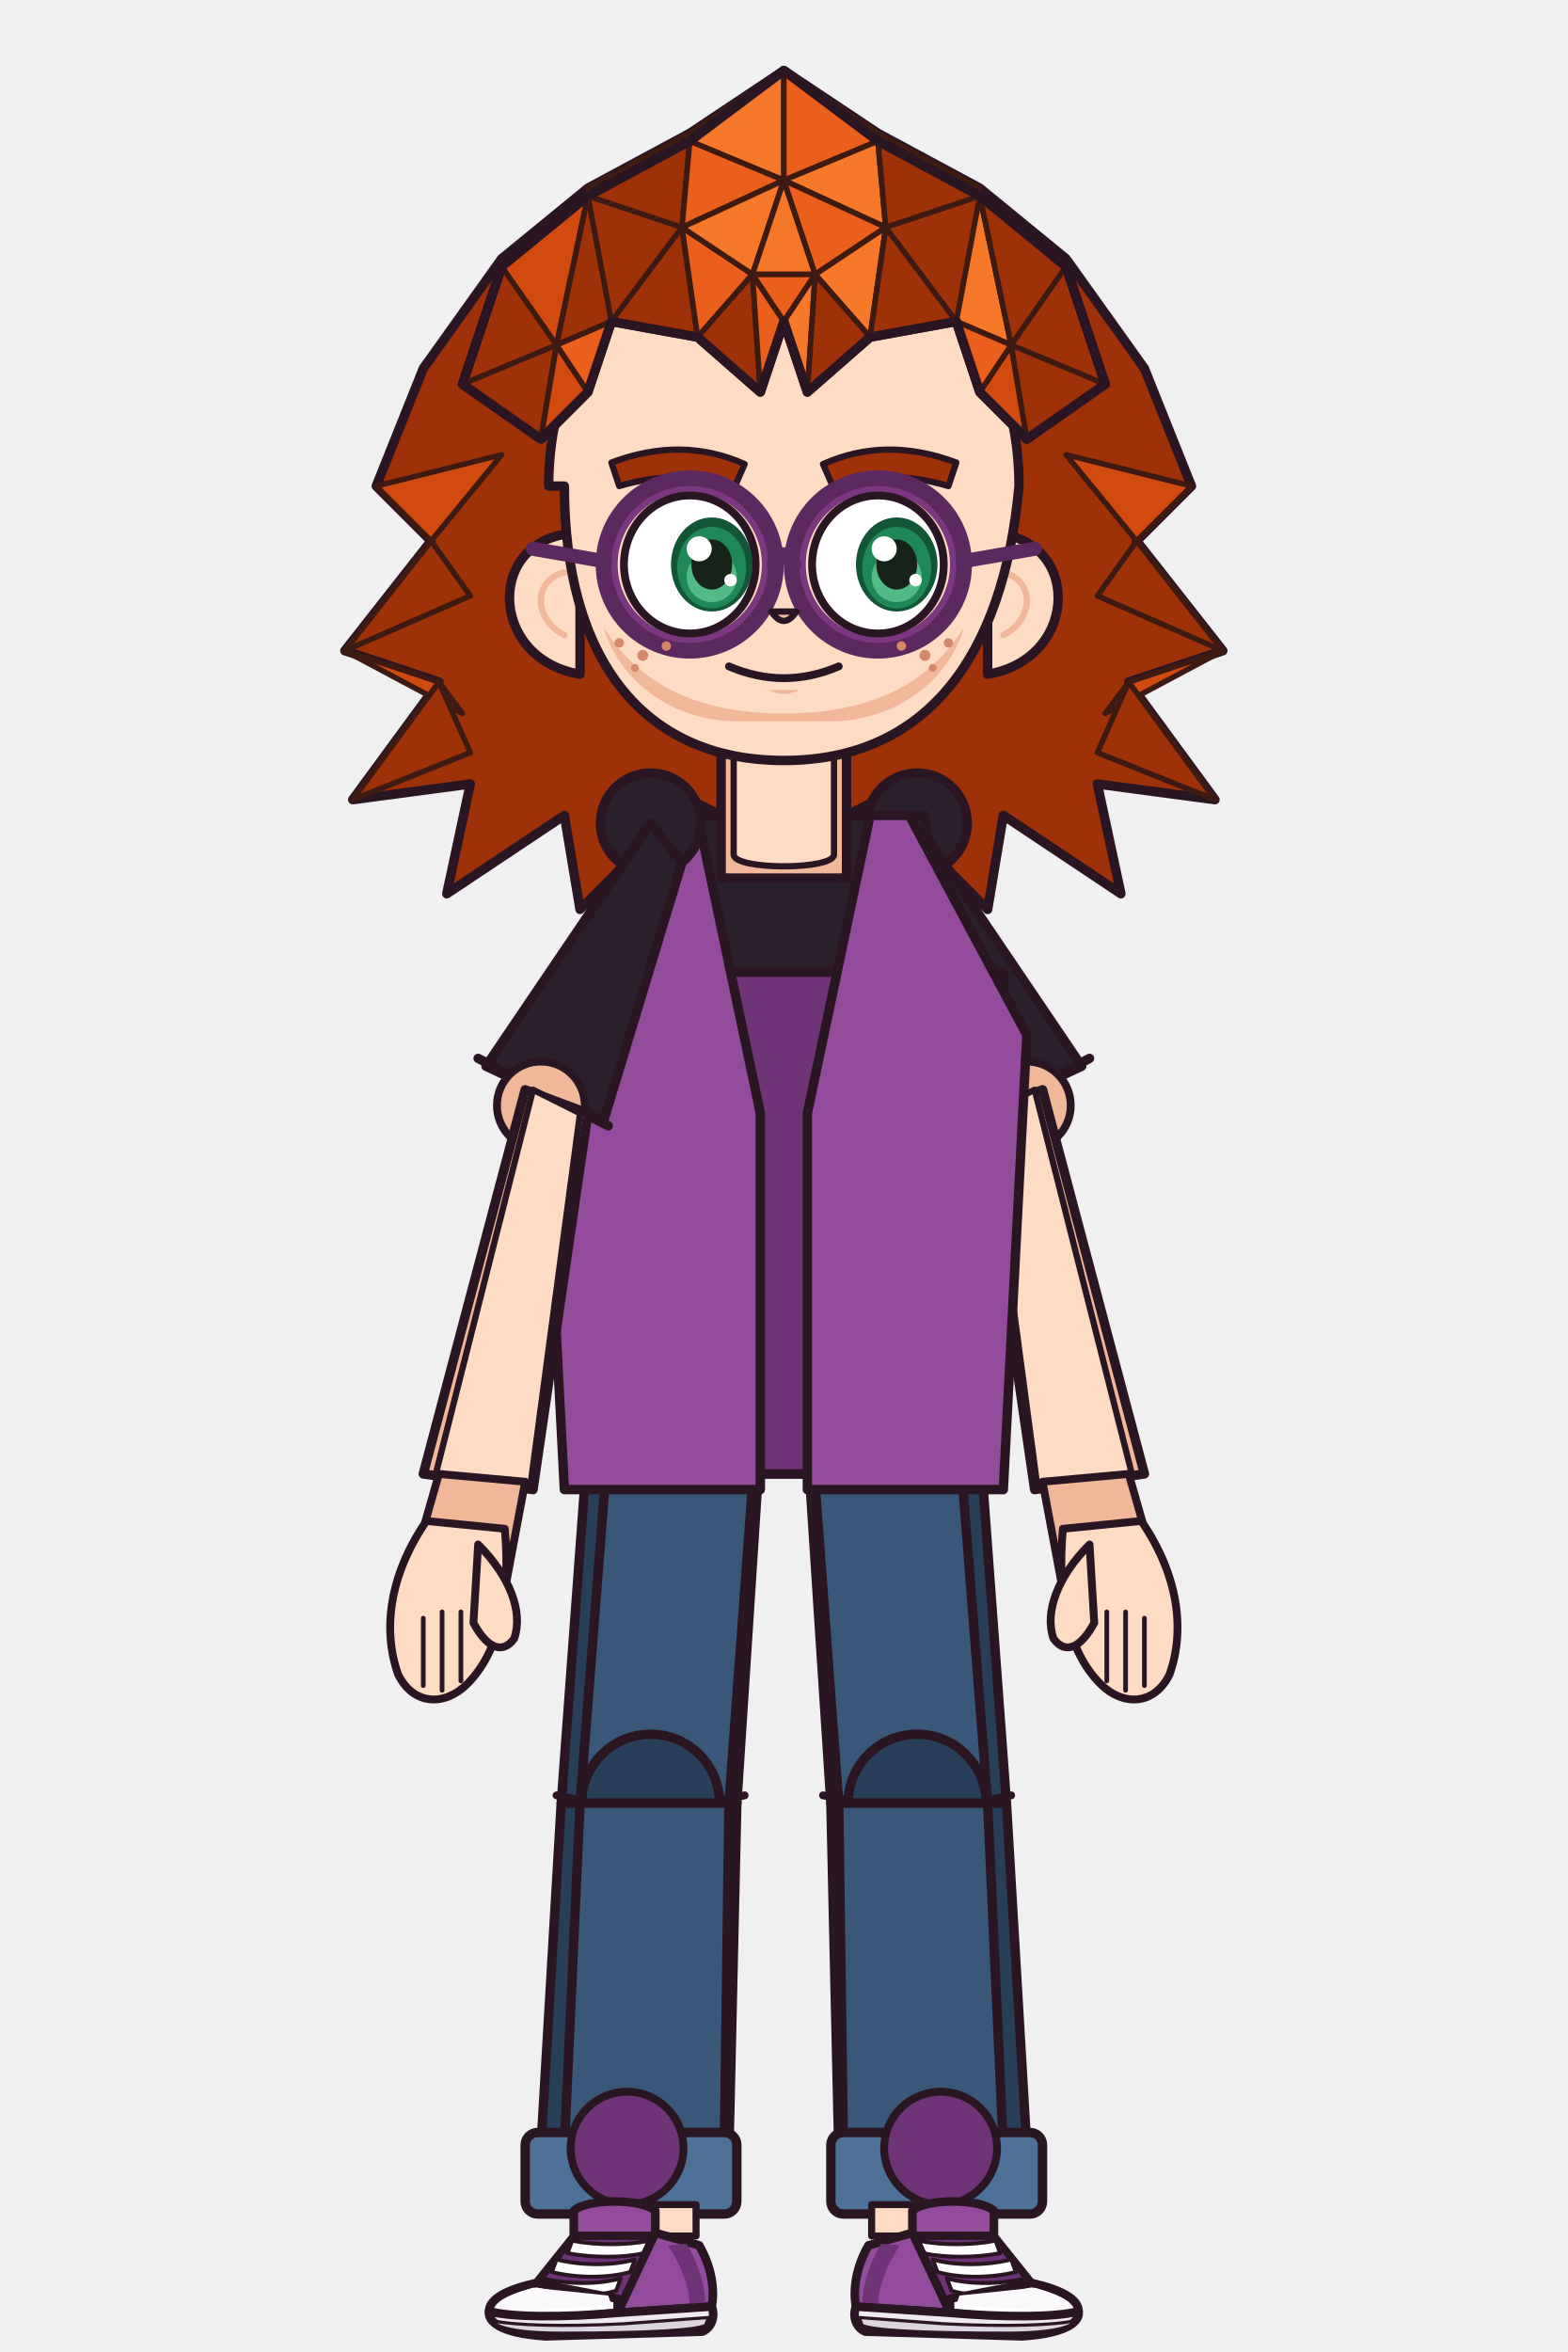
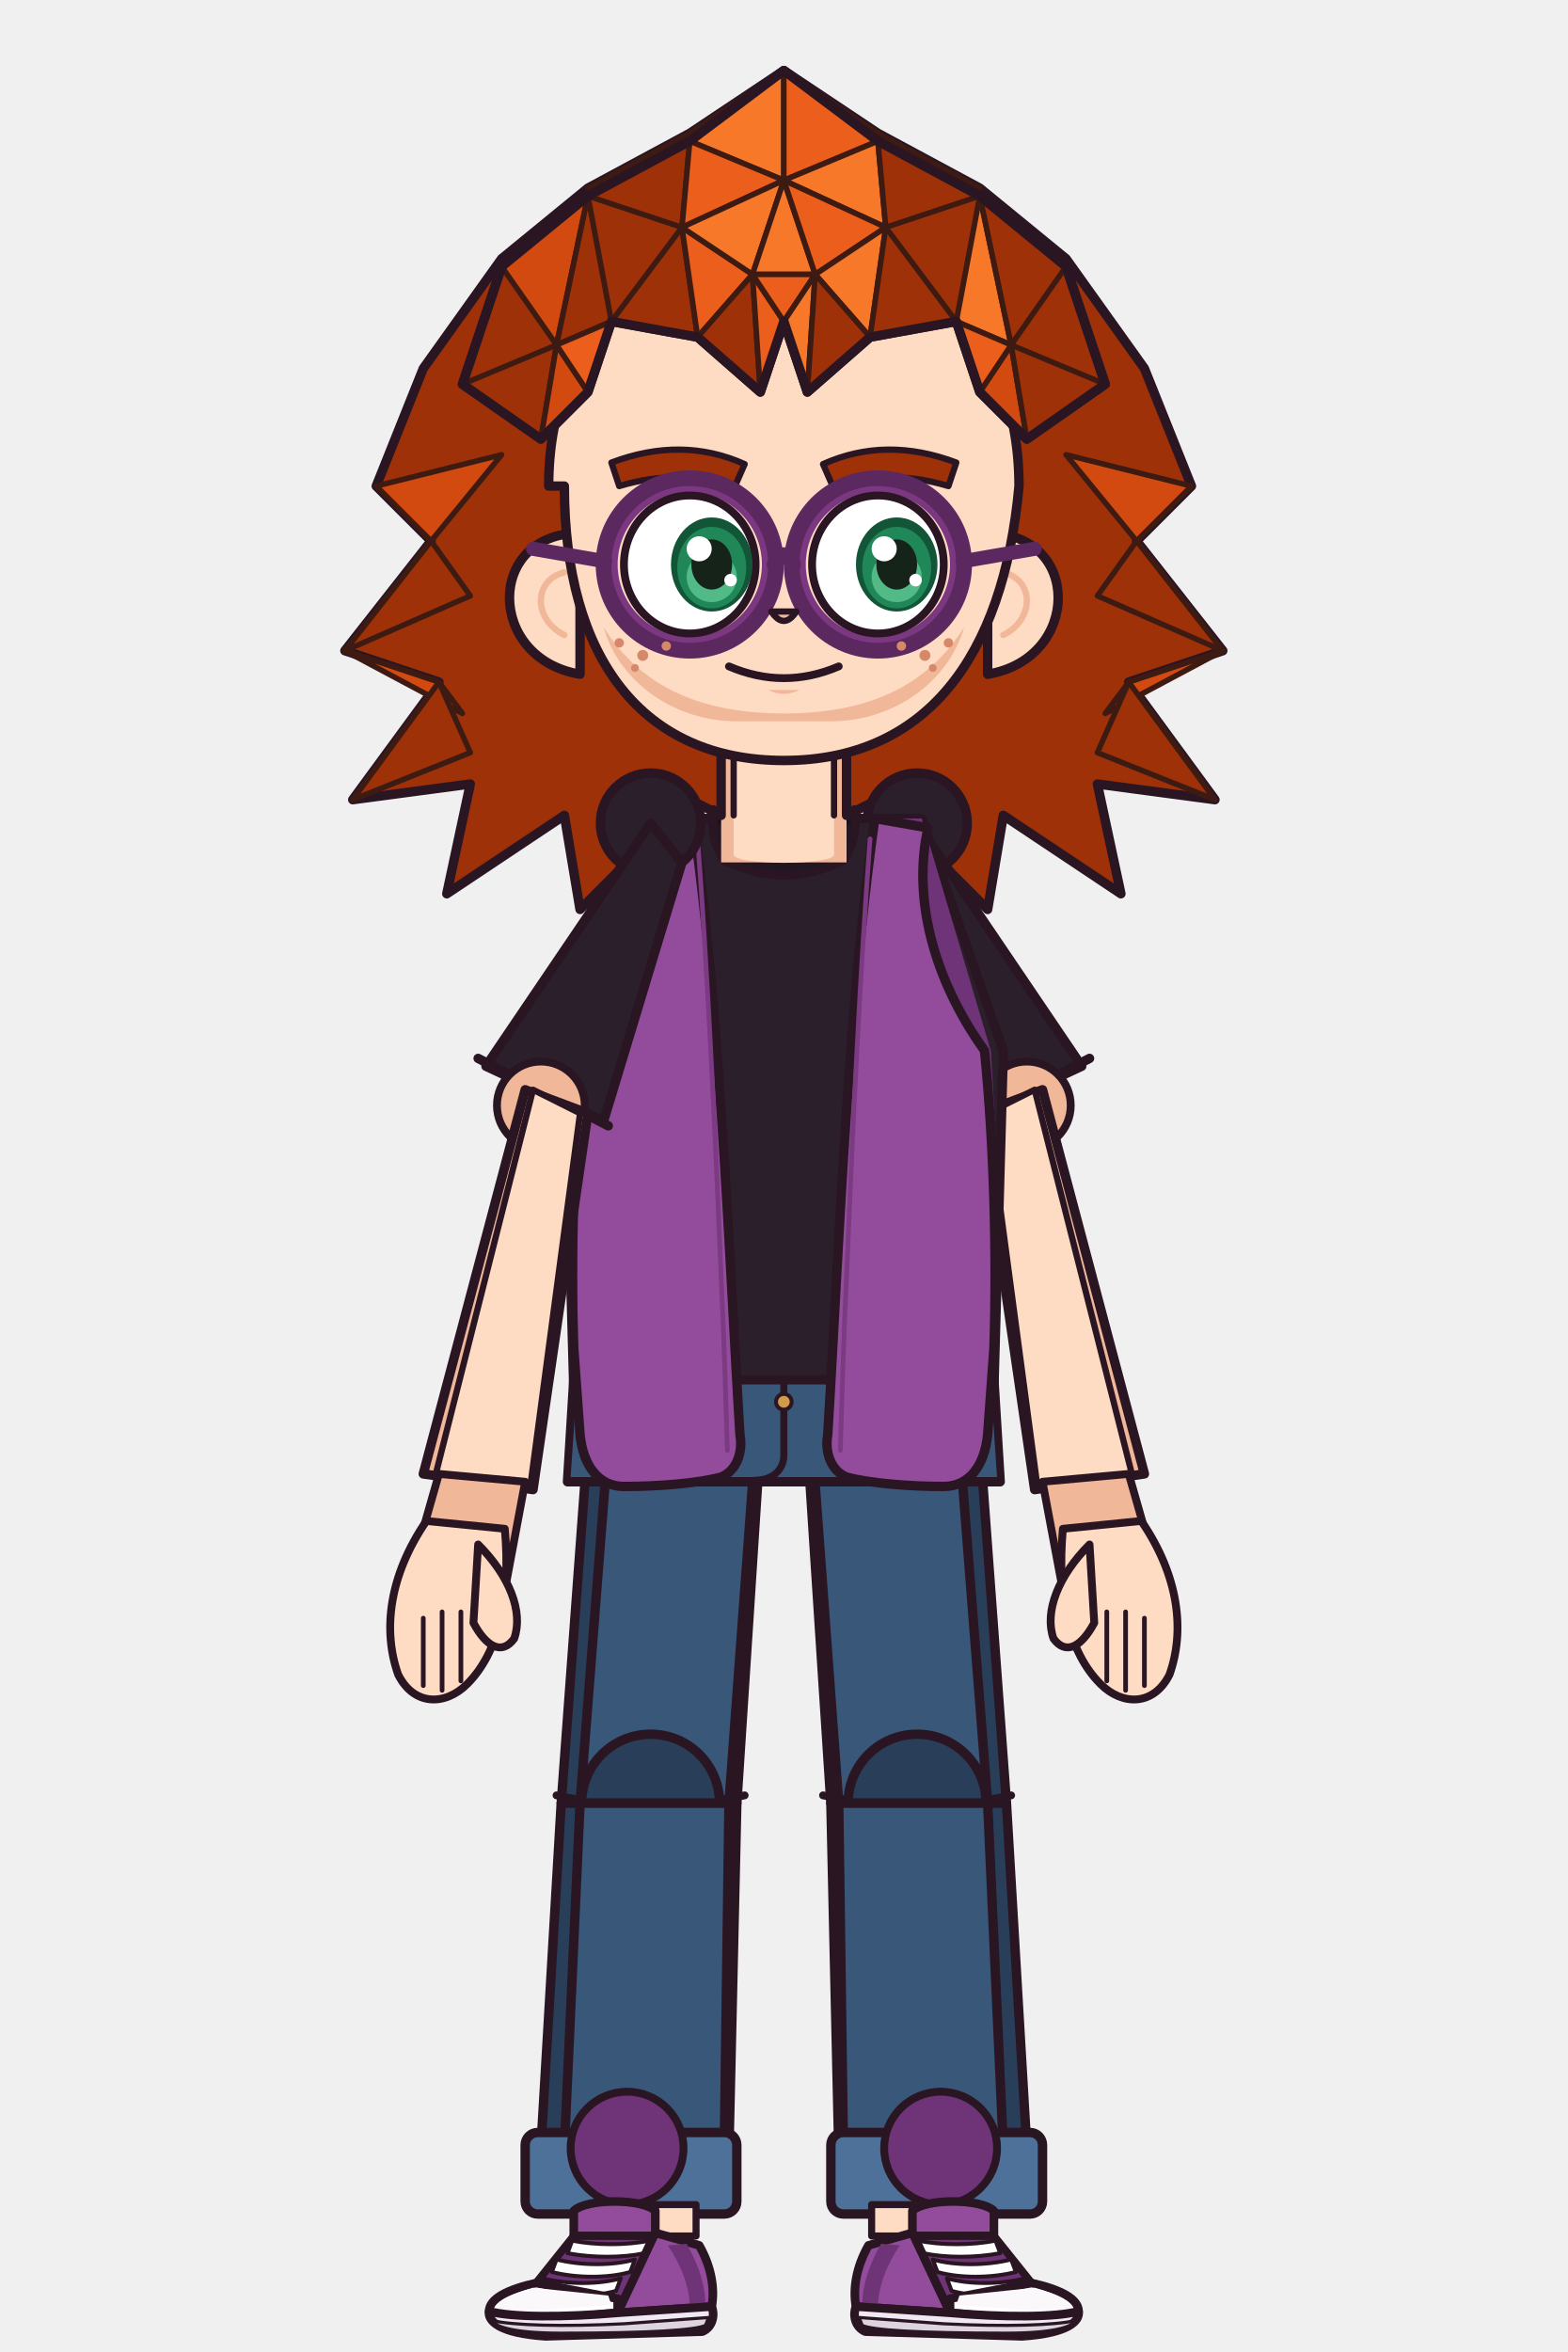
<svg xmlns="http://www.w3.org/2000/svg" viewBox="0 0 1000 1500" width="1000" height="1500">
  <rect width="1000" height="1500" fill="none" />
  <g id="character_root">
    <g id="fk_head_back" transform="rotate(0.0, 500, 520)">
      <g id="layer_head_back">
        <path fill="#9e3108" stroke="#2a1523" stroke-width="6" stroke-linecap="round" stroke-linejoin="round" d="M500 45 L440 85 L375 120 L320 165 L270 235 L240 310 L275 345 L220 415 L280 435 L225 510 L300 500 L285 570 L360 520 L370 580 L440 510 L500 540 L560 510 L630 580 L640 520 L715 570 L700 500 L775 510 L720 435 L780 415 L725 345 L760 310 L730 235 L680 165 L625 120 L560 85 Z" />
        <polygon points="240,310 275,345 320,290" fill="#d34a10" stroke="#3e1b12" stroke-width="3.5" stroke-linejoin="round" />
        <polygon points="275,345 220,415 300,380" fill="#9e3108" stroke="#3e1b12" stroke-width="3.5" stroke-linejoin="round" />
        <polygon points="220,415 280,435 295,455" fill="#d34a10" stroke="#3e1b12" stroke-width="3.5" stroke-linejoin="round" />
        <polygon points="280,435 225,510 300,480" fill="#9e3108" stroke="#3e1b12" stroke-width="3.5" stroke-linejoin="round" />
        <polygon points="760,310 725,345 680,290" fill="#d34a10" stroke="#3e1b12" stroke-width="3.5" stroke-linejoin="round" />
        <polygon points="725,345 780,415 700,380" fill="#9e3108" stroke="#3e1b12" stroke-width="3.5" stroke-linejoin="round" />
        <polygon points="780,415 720,435 705,455" fill="#d34a10" stroke="#3e1b12" stroke-width="3.5" stroke-linejoin="round" />
        <polygon points="720,435 775,510 700,480" fill="#9e3108" stroke="#3e1b12" stroke-width="3.5" stroke-linejoin="round" />
        <polygon points="500,45 440,85 500,140" fill="#eb5e1b" stroke="#3e1b12" stroke-width="3.5" stroke-linejoin="round" />
        <polygon points="500,45 500,140 560,85" fill="#f8782a" stroke="#3e1b12" stroke-width="3.5" stroke-linejoin="round" />
        <polygon points="440,85 375,120 440,165" fill="#9e3108" stroke="#3e1b12" stroke-width="3.5" stroke-linejoin="round" />
        <polygon points="440,85 440,165 500,140" fill="#d34a10" stroke="#3e1b12" stroke-width="3.5" stroke-linejoin="round" />
        <polygon points="560,85 500,140 560,165" fill="#d34a10" stroke="#3e1b12" stroke-width="3.5" stroke-linejoin="round" />
        <polygon points="560,85 625,120 560,165" fill="#9e3108" stroke="#3e1b12" stroke-width="3.5" stroke-linejoin="round" />
      </g>
    </g>
    <g id="fk_leg_r" transform="rotate(0.0, 565, 930)">
      <g id="layer_leg_upper_right">
        <circle cx="565" cy="930" r="48" fill="#293f59" stroke="#2a1523" stroke-width="6" />
        <path fill="#293f59" stroke="#2a1523" stroke-width="6" stroke-linecap="round" stroke-linejoin="round" d="M515 920 L530 1150 L642 1150 L625 920 Z" />
        <path fill="#395779" stroke="#2a1523" stroke-width="6" stroke-linecap="round" stroke-linejoin="round" d="M518 920 L535 1150 L630 1150 L612 920 Z" />
        <path fill="#293f59" stroke="#2a1523" stroke-width="5" stroke-linecap="round" d="M525 1145 Q585 1158 645 1145" />
      </g>
      <g id="fk_leg_lower_r" transform="rotate(0.0, 585, 1150)">
        <g id="layer_leg_lower_right">
          <circle cx="585" cy="1150" r="44" fill="#293f59" stroke="#2a1523" stroke-width="6" />
          <path fill="#293f59" stroke="#2a1523" stroke-width="6" stroke-linecap="round" stroke-linejoin="round" d="M530 1150 L535 1370 L655 1370 L642 1150 Z" />
          <path fill="#395779" stroke="#2a1523" stroke-width="6" stroke-linecap="round" stroke-linejoin="round" d="M535 1150 L538 1370 L640 1370 L630 1150 Z" />
          <rect x="530" y="1360" width="135" height="52" rx="8" fill="#4d7199" stroke="#2a1523" stroke-width="6" />
        </g>
        <g id="fk_shoe_r" transform="rotate(0.0, 600, 1380)">
          <g id="layer_shoe_right">
            <circle cx="600" cy="1370" r="36" fill="#6f3477" stroke="#2a1523" stroke-width="5" />
            <path fill="#fedbc3" stroke="#2a1523" stroke-width="4.5" stroke-linecap="round" stroke-linejoin="round" d="M582 1406 L556 1406 L556 1426 L582 1426 Z" />
            <path fill="#934c9c" stroke="#2a1523" stroke-width="5.5" stroke-linecap="round" stroke-linejoin="round" d="M634 1410 C626 1402 590 1402 582 1410 L582 1426 L634 1426 Z" />
            <path fill="#6f3477" stroke="#2a1523" stroke-width="5" stroke-linecap="round" stroke-linejoin="round" d="M634 1426 L582 1426 L606 1474 L658 1456 Z" />
            <path fill="#ffffff" stroke="#2a1523" stroke-width="2.5" stroke-linejoin="round" d="M635 1429 C620 1432 600 1432 586 1429 L589 1437 C603 1440 622 1440 638 1437 Z" />
            <path fill="#ffffff" stroke="#2a1523" stroke-width="2.5" stroke-linejoin="round" d="M645 1441 C629 1445 609 1445 595 1441 L598 1449 C612 1453 632 1453 648 1449 Z" />
            <path fill="#ffffff" stroke="#2a1523" stroke-width="2.5" stroke-linejoin="round" d="M654 1453 C638 1457 618 1457 604 1453 L607 1461 C621 1465 641 1465 657 1461 Z" />
            <path fill="#934c9c" stroke="#2a1523" stroke-width="5.5" stroke-linecap="round" stroke-linejoin="round" d="M582 1424 L554 1432 C546 1446 544 1460 546 1471 L606 1475 L582 1424 Z" />
            <path fill="#6f3477" d="M562 1431 C554 1445 550 1458 550 1471 L560 1472 C560 1458 566 1444 574 1432 Z" />
            <path fill="#ffffff" stroke="#2a1523" stroke-width="5.5" stroke-linecap="round" stroke-linejoin="round" d="M658 1456 C676 1460 688 1466 688 1474 C688 1478 678 1481 650 1479 L606 1475 L606 1466 Z" />
            <path fill="#fbf8fc" d="M660 1459 C674 1463 684 1468 684 1474 L652 1473 L610 1470 L612 1464 Z" />
            <path fill="#f0e8f2" stroke="#2a1523" stroke-width="5.5" stroke-linecap="round" stroke-linejoin="round" d="M688 1474 C689 1480 682 1488 652 1490 L552 1487 C545 1484 544 1476 546 1471 L606 1475 C640 1478 674 1478 688 1474 Z" />
            <path fill="#ded4e0" stroke="#2a1523" stroke-width="2" stroke-linejoin="round" d="M686 1480 C672 1483 642 1484 602 1482 L548 1478 L550 1483 C556 1486 585 1488 642 1488 C672 1488 684 1484 686 1480 Z" />
          </g>
        </g>
      </g>
    </g>
    <g id="fk_leg_l" transform="rotate(0.0, 435, 930)">
      <g id="layer_leg_upper_left">
        <circle cx="435" cy="930" r="48" fill="#293f59" stroke="#2a1523" stroke-width="6" />
        <path fill="#293f59" stroke="#2a1523" stroke-width="6" stroke-linecap="round" stroke-linejoin="round" d="M375 920 L358 1150 L470 1150 L485 920 Z" />
        <path fill="#395779" stroke="#2a1523" stroke-width="6" stroke-linecap="round" stroke-linejoin="round" d="M388 920 L370 1150 L465 1150 L482 920 Z" />
        <path fill="#293f59" stroke="#2a1523" stroke-width="5" stroke-linecap="round" d="M355 1145 Q415 1158 475 1145" />
      </g>
      <g id="fk_leg_lower_l" transform="rotate(0.0, 415, 1150)">
        <g id="layer_leg_lower_left">
          <circle cx="415" cy="1150" r="44" fill="#293f59" stroke="#2a1523" stroke-width="6" />
          <path fill="#293f59" stroke="#2a1523" stroke-width="6" stroke-linecap="round" stroke-linejoin="round" d="M358 1150 L345 1370 L465 1370 L470 1150 Z" />
          <path fill="#395779" stroke="#2a1523" stroke-width="6" stroke-linecap="round" stroke-linejoin="round" d="M370 1150 L360 1370 L462 1370 L465 1150 Z" />
          <rect x="335" y="1360" width="135" height="52" rx="8" fill="#4d7199" stroke="#2a1523" stroke-width="6" />
        </g>
        <g id="fk_shoe_l" transform="rotate(0.0, 400, 1380)">
          <g id="layer_shoe_left">
            <circle cx="400" cy="1370" r="36" fill="#6f3477" stroke="#2a1523" stroke-width="5" />
            <path fill="#fedbc3" stroke="#2a1523" stroke-width="4.5" stroke-linecap="round" stroke-linejoin="round" d="M418 1406 L444 1406 L444 1426 L418 1426 Z" />
            <path fill="#934c9c" stroke="#2a1523" stroke-width="5.5" stroke-linecap="round" stroke-linejoin="round" d="M366 1410 C374 1402 410 1402 418 1410 L418 1426 L366 1426 Z" />
            <path fill="#6f3477" stroke="#2a1523" stroke-width="5" stroke-linecap="round" stroke-linejoin="round" d="M366 1426 L418 1426 L394 1474 L342 1456 Z" />
            <path fill="#ffffff" stroke="#2a1523" stroke-width="2.5" stroke-linejoin="round" d="M365 1429 C380 1432 400 1432 414 1429 L411 1437 C397 1440 378 1440 362 1437 Z" />
            <path fill="#ffffff" stroke="#2a1523" stroke-width="2.5" stroke-linejoin="round" d="M355 1441 C371 1445 391 1445 405 1441 L402 1449 C388 1453 368 1453 352 1449 Z" />
            <path fill="#ffffff" stroke="#2a1523" stroke-width="2.5" stroke-linejoin="round" d="M346 1453 C362 1457 382 1457 396 1453 L393 1461 C379 1465 359 1465 343 1461 Z" />
            <path fill="#934c9c" stroke="#2a1523" stroke-width="5.5" stroke-linecap="round" stroke-linejoin="round" d="M418 1424 L446 1432 C454 1446 456 1460 454 1471 L394 1475 L418 1424 Z" />
            <path fill="#6f3477" d="M438 1431 C446 1445 450 1458 450 1471 L440 1472 C440 1458 434 1444 426 1432 Z" />
            <path fill="#ffffff" stroke="#2a1523" stroke-width="5.5" stroke-linecap="round" stroke-linejoin="round" d="M342 1456 C324 1460 312 1466 312 1474 C312 1478 322 1481 350 1479 L394 1475 L394 1466 Z" />
            <path fill="#fbf8fc" d="M340 1459 C326 1463 316 1468 316 1474 L348 1473 L390 1470 L388 1464 Z" />
            <path fill="#f0e8f2" stroke="#2a1523" stroke-width="5.5" stroke-linecap="round" stroke-linejoin="round" d="M312 1474 C311 1480 318 1488 348 1490 L448 1487 C455 1484 456 1476 454 1471 L394 1475 C360 1478 326 1478 312 1474 Z" />
            <path fill="#ded4e0" stroke="#2a1523" stroke-width="2" stroke-linejoin="round" d="M314 1480 C328 1483 358 1484 398 1482 L452 1478 L450 1483 C444 1486 415 1488 358 1488 C328 1488 316 1484 314 1480 Z" />
          </g>
        </g>
      </g>
    </g>
    <g id="fk_arm_r" transform="rotate(0.0, 585, 525)">
      <g id="layer_arm_upper_right">
        <circle cx="585" cy="525" r="32" fill="#2b1f2b" stroke="#2a1523" stroke-width="6" />
        <path fill="#2b1f2b" stroke="#2a1523" stroke-width="6" stroke-linecap="round" stroke-linejoin="round" d="M585 525 L690 680 L615 715 L565 550 Z" />
        <path fill="#2b1f2b" stroke="#2a1523" stroke-width="6" stroke-linecap="round" stroke-linejoin="round" d="M695 675 L612 718" />
      </g>
      <g id="fk_arm_lower_r" transform="rotate(0.0, 655, 705)">
        <g id="layer_arm_lower_right">
          <circle cx="655" cy="705" r="28" fill="#f1b799" stroke="#2a1523" stroke-width="5" />
          <path fill="#f1b799" stroke="#2a1523" stroke-width="6" stroke-linecap="round" stroke-linejoin="round" d="M665 695 L730 940 L660 950 L625 710 Z" />
          <path fill="#fedbc3" stroke="#2a1523" stroke-width="4" stroke-linecap="round" stroke-linejoin="round" d="M660 695 L722 940 L662 950 L630 710 Z" />
          <g id="girl_hand_r">
            <path fill="#f1b799" stroke="#2a1523" stroke-width="5" stroke-linecap="round" stroke-linejoin="round" d="M720 940 L740 1010 L680 1025 L665 945 Z" />
            <path fill="#fedbc3" stroke="#2a1523" stroke-width="5" stroke-linecap="round" stroke-linejoin="round" d="M728 970 C752 1005 756 1040 746 1068 C736 1088 716 1088 702 1074 C682 1054 674 1020 678 975 Z" />
            <path fill="#fedbc3" stroke="#2a1523" stroke-width="5" stroke-linecap="round" stroke-linejoin="round" d="M695 985 C675 1005 666 1028 672 1045 C680 1056 690 1050 698 1035 Z" />
            <line x1="730" y1="1075" x2="730" y2="1032" stroke="#2a1523" stroke-width="3" stroke-linecap="round" />
            <line x1="718" y1="1078" x2="718" y2="1028" stroke="#2a1523" stroke-width="3" stroke-linecap="round" />
            <line x1="706" y1="1072" x2="706" y2="1028" stroke="#2a1523" stroke-width="3" stroke-linecap="round" />
          </g>
        </g>
      </g>
    </g>
    <g id="layer_torso">
-       <path fill="#2b1f2b" stroke="#2a1523" stroke-width="6" stroke-linecap="round" stroke-linejoin="round" d="M410 520 L370 940 L630 940 L590 520 Z" />
-       <path fill="#fedbc3" stroke="#2a1523" stroke-width="5" stroke-linecap="round" stroke-linejoin="round" d="M465 520 C475 550 525 550 535 520 Z" />
-       <path fill="#6f3477" stroke="#2a1523" stroke-width="6" stroke-linecap="round" stroke-linejoin="round" d="M360 620 L370 940 L630 940 L640 620 Z" />
-       <path fill="#934c9c" stroke="#2a1523" stroke-width="6" stroke-linecap="round" stroke-linejoin="round" d="M420 520 L345 660 L360 950 L485 950 L485 710 L445 520 Z" />
-       <path fill="#934c9c" stroke="#2a1523" stroke-width="6" stroke-linecap="round" stroke-linejoin="round" d="M580 520 L655 660 L640 950 L515 950 L515 710 L555 520 Z" />
+       <path fill="#fedbc3" stroke="none" d="M465 500 L465 524 Q500 545 535 524 L535 500 Z" />
+       <path fill="#2b1f2b" stroke="#2a1523" stroke-width="6" stroke-linecap="round" stroke-linejoin="round" d="M412 522 L360 670 L366 885 L634 885 L640 670 L588 522 Z" />
+       <path fill="#221622" stroke="#2a1523" stroke-width="5" stroke-linecap="round" stroke-linejoin="round" d="M455 516 Q500 552 545 516 C548 532 542 544 538 549 Q500 568 462 549 C458 544 452 532 455 516 Z" />
+       <path fill="none" stroke="#180f19" stroke-width="2.5" stroke-linecap="round" d="M459 524 Q500 556 541 524" />
+       <path fill="#293f59" stroke="#2a1523" stroke-width="6" stroke-linecap="round" stroke-linejoin="round" d="M366 880 L362 945 L638 945 L634 880 Z" />
+       <path fill="#395779" stroke="none" d="M368 883 L364 942 L636 942 L632 883 Z" />
+       <path fill="none" stroke="#2a1523" stroke-width="4.5" stroke-linecap="round" d="M500 882 L500 928 C500 938 492 944 482 944" />
+       <circle cx="500" cy="894" r="5" fill="#d29a4a" stroke="#2a1523" stroke-width="2.5" />
+       <path fill="none" stroke="#2a1523" stroke-width="4" stroke-linecap="round" d="M395 905 Q415 918 425 942" />
+       <path fill="none" stroke="#2a1523" stroke-width="4" stroke-linecap="round" d="M605 905 Q585 918 575 942" />
+       <path fill="#6f3477" d="M412 522 L368 670 C364 730 362 800 365 860 L368 915 C372 935 380 948 398 948 L460 942 C470 938 474 928 472 915 C468 850 464 760 458 680 L442 522 Z" />
+       <path fill="#6f3477" d="M588 522 L632 670 C636 730 638 800 635 860 L632 915 C628 935 620 948 602 948 L540 942 C530 938 526 928 528 915 C532 850 536 760 542 680 L558 522 Z" />
+       <path fill="#934c9c" stroke="#2a1523" stroke-width="6" stroke-linecap="round" stroke-linejoin="round" d="M442 522 L408 528 C418 572 405 624 372 670 C366 730 364 800 366 860 L370 915 C372 935 382 948 398 948 C420 948 445 946 460 942 C470 938 474 926 472 915 C468 850 464 760 458 680 C454 620 448 565 442 522 Z" />
+       <path fill="none" stroke="#7b3a82" stroke-width="3" stroke-linecap="round" d="M445 535 C451 615 456 715 460 815 C462 855 463 895 464 925" />
+       <path fill="#934c9c" stroke="#2a1523" stroke-width="6" stroke-linecap="round" stroke-linejoin="round" d="M558 522 L592 528 C582 572 595 624 628 670 C634 730 636 800 634 860 L630 915 C628 935 618 948 602 948 C580 948 555 946 540 942 C530 938 526 926 528 915 C532 850 536 760 542 680 C546 620 552 565 558 522 Z" />
+       <path fill="none" stroke="#7b3a82" stroke-width="3" stroke-linecap="round" d="M555 535 C549 615 544 715 540 815 C538 855 537 895 536 925" />
    </g>
    <g id="fk_head_base" transform="rotate(0.0, 500, 520)">
      <g id="layer_head_base">
-         <path fill="#f1b799" stroke="#2a1523" stroke-width="6" stroke-linecap="round" stroke-linejoin="round" d="M460 450 L460 560 L540 560 L540 450 Z" />
-         <path fill="#fedbc3" stroke="#2a1523" stroke-width="4" stroke-linecap="round" stroke-linejoin="round" d="M468 450 L468 545 C468 555 532 555 532 545 L532 450 Z" />
+         <path fill="#f1b799" d="M460 450 L460 550 L540 550 L540 450 Z" />
+         <line x1="460" y1="450" x2="460" y2="520" stroke="#2a1523" stroke-width="6" stroke-linecap="round" />
+         <line x1="540" y1="450" x2="540" y2="520" stroke="#2a1523" stroke-width="6" stroke-linecap="round" />
+         <path fill="#fedbc3" d="M468 450 L468 545 C468 552 532 552 532 545 L532 450 Z" />
+         <line x1="468" y1="450" x2="468" y2="520" stroke="#2a1523" stroke-width="4" stroke-linecap="round" />
+         <line x1="532" y1="450" x2="532" y2="520" stroke="#2a1523" stroke-width="4" stroke-linecap="round" />
        <path fill="#fedbc3" stroke="#2a1523" stroke-width="6" stroke-linecap="round" stroke-linejoin="round" d="M370 340 C310 340 310 420 370 430 Z" />
        <path fill="none" stroke="#f1b799" stroke-width="4" stroke-linecap="round" d="M360 365 C340 370 340 395 360 405" />
        <path fill="#fedbc3" stroke="#2a1523" stroke-width="6" stroke-linecap="round" stroke-linejoin="round" d="M630 340 C690 340 690 420 630 430 Z" />
        <path fill="none" stroke="#f1b799" stroke-width="4" stroke-linecap="round" d="M640 365 C660 370 660 395 640 405" />
        <path fill="#fedbc3" stroke="#2a1523" stroke-width="6" stroke-linecap="round" stroke-linejoin="round" d="M350 310 C350 100 650 100 650 310 C640 420 590 485 500 485 C410 485 360 420 360 310 Z" />
        <path fill="#f1b799" d="M470 460 C430 460 395 435 385 400 C410 440 450 455 500 455 C550 455 590 440 615 400 C605 435 570 460 530 460 Z" />
        <path fill="#9e3108" stroke="#2a1523" stroke-width="4" stroke-linecap="round" stroke-linejoin="round" d="M390 295 Q435 278 475 296 L468 312 Q435 298 395 310 Z" />
        <path fill="#9e3108" stroke="#2a1523" stroke-width="4" stroke-linecap="round" stroke-linejoin="round" d="M610 295 Q565 278 525 296 L532 312 Q565 298 605 310 Z" />
        <circle cx="440" cy="360" r="54" fill="none" stroke="#5b285f" stroke-width="12" stroke-linecap="round" />
        <circle cx="440" cy="360" r="48" fill="none" stroke="#7b3880" stroke-width="4" />
        <circle cx="560" cy="360" r="54" fill="none" stroke="#5b285f" stroke-width="12" stroke-linecap="round" />
        <circle cx="560" cy="360" r="48" fill="none" stroke="#7b3880" stroke-width="4" />
        <path fill="none" stroke="#5b285f" stroke-width="10" stroke-linecap="round" d="M494 360 Q500 348 506 360" />
        <line x1="386" y1="358" x2="340" y2="350" stroke="#5b285f" stroke-width="9" stroke-linecap="round" />
        <line x1="614" y1="358" x2="660" y2="350" stroke="#5b285f" stroke-width="9" stroke-linecap="round" />
        <circle cx="395" cy="410" r="3" fill="#d5896a" />
        <circle cx="410" cy="418" r="3.5" fill="#d5896a" />
        <circle cx="425" cy="412" r="3" fill="#d5896a" />
        <circle cx="405" cy="426" r="2.5" fill="#d5896a" />
        <circle cx="605" cy="410" r="3" fill="#d5896a" />
        <circle cx="590" cy="418" r="3.5" fill="#d5896a" />
        <circle cx="575" cy="412" r="3" fill="#d5896a" />
        <circle cx="595" cy="426" r="2.5" fill="#d5896a" />
        <path fill="#f1b799" stroke="#2a1523" stroke-width="4" stroke-linecap="round" stroke-linejoin="round" d="M492 390 Q500 402 508 390 Z" />
        <path fill="#9e3108" stroke="#2a1523" stroke-width="6" stroke-linecap="round" stroke-linejoin="round" d="M500 45 L440 90 L375 125 L320 170 L295 245 L345 280 L375 250 L390 205 L445 215 L485 250 L500 205 L515 250 L555 215 L610 205 L625 250 L655 280 L705 245 L680 170 L625 125 L560 90 Z" />
        <polygon points="500,45 440,90 500,115" fill="#f8782a" stroke="#3e1b12" stroke-width="3.5" stroke-linejoin="round" />
        <polygon points="500,45 500,115 560,90" fill="#eb5e1b" stroke="#3e1b12" stroke-width="3.5" stroke-linejoin="round" />
        <polygon points="440,90 375,125 435,145" fill="#9e3108" stroke="#3e1b12" stroke-width="3.5" stroke-linejoin="round" />
        <polygon points="440,90 435,145 500,115" fill="#eb5e1b" stroke="#3e1b12" stroke-width="3.5" stroke-linejoin="round" />
        <polygon points="560,90 500,115 565,145" fill="#f8782a" stroke="#3e1b12" stroke-width="3.5" stroke-linejoin="round" />
        <polygon points="560,90 625,125 565,145" fill="#9e3108" stroke="#3e1b12" stroke-width="3.5" stroke-linejoin="round" />
        <polygon points="435,145 390,205 445,215" fill="#9e3108" stroke="#3e1b12" stroke-width="3.5" stroke-linejoin="round" />
        <polygon points="435,145 445,215 480,175" fill="#eb5e1b" stroke="#3e1b12" stroke-width="3.5" stroke-linejoin="round" />
        <polygon points="500,115 435,145 480,175" fill="#f8782a" stroke="#3e1b12" stroke-width="3.5" stroke-linejoin="round" />
        <polygon points="500,115 480,175 520,175" fill="#f8782a" stroke="#3e1b12" stroke-width="3.5" stroke-linejoin="round" />
        <polygon points="500,115 520,175 565,145" fill="#eb5e1b" stroke="#3e1b12" stroke-width="3.5" stroke-linejoin="round" />
        <polygon points="565,145 520,175 555,215" fill="#f8782a" stroke="#3e1b12" stroke-width="3.5" stroke-linejoin="round" />
        <polygon points="565,145 555,215 610,205" fill="#9e3108" stroke="#3e1b12" stroke-width="3.5" stroke-linejoin="round" />
        <polygon points="480,175 445,215 485,250" fill="#9e3108" stroke="#3e1b12" stroke-width="3.5" stroke-linejoin="round" />
        <polygon points="480,175 485,250 500,205" fill="#eb5e1b" stroke="#3e1b12" stroke-width="3.5" stroke-linejoin="round" />
        <polygon points="480,175 520,175 500,205" fill="#eb5e1b" stroke="#3e1b12" stroke-width="3.5" stroke-linejoin="round" />
        <polygon points="520,175 500,205 515,250" fill="#f8782a" stroke="#3e1b12" stroke-width="3.5" stroke-linejoin="round" />
        <polygon points="520,175 515,250 555,215" fill="#9e3108" stroke="#3e1b12" stroke-width="3.5" stroke-linejoin="round" />
        <polygon points="375,125 320,170 355,220" fill="#d34a10" stroke="#3e1b12" stroke-width="3.5" stroke-linejoin="round" />
        <polygon points="375,125 355,220 390,205" fill="#9e3108" stroke="#3e1b12" stroke-width="3.5" stroke-linejoin="round" />
        <polygon points="355,220 295,245 345,280" fill="#9e3108" stroke="#3e1b12" stroke-width="3.5" stroke-linejoin="round" />
        <polygon points="355,220 345,280 375,250" fill="#d34a10" stroke="#3e1b12" stroke-width="3.5" stroke-linejoin="round" />
        <polygon points="355,220 375,250 390,205" fill="#eb5e1b" stroke="#3e1b12" stroke-width="3.5" stroke-linejoin="round" />
        <polygon points="625,125 610,205 645,220" fill="#f8782a" stroke="#3e1b12" stroke-width="3.5" stroke-linejoin="round" />
        <polygon points="625,125 645,220 680,170" fill="#9e3108" stroke="#3e1b12" stroke-width="3.5" stroke-linejoin="round" />
        <polygon points="645,220 625,250 655,280" fill="#d34a10" stroke="#3e1b12" stroke-width="3.5" stroke-linejoin="round" />
        <polygon points="645,220 610,205 625,250" fill="#eb5e1b" stroke="#3e1b12" stroke-width="3.5" stroke-linejoin="round" />
        <polygon points="645,220 655,280 705,245" fill="#9e3108" stroke="#3e1b12" stroke-width="3.5" stroke-linejoin="round" />
        <path fill="none" stroke="#2a1523" stroke-width="6" stroke-linecap="round" stroke-linejoin="round" d="M500 45 L440 90 L375 125 L320 170 L295 245 L345 280 L375 250 L390 205 L445 215 L485 250 L500 205 L515 250 L555 215 L610 205 L625 250 L655 280 L705 245 L680 170 L625 125 L560 90 Z" />
      </g>
      <g id="layer_eyes_look_right">
        <ellipse cx="440" cy="360" rx="42" ry="44" fill="#ffffff" stroke="#2a1523" stroke-width="5" />
        <ellipse cx="454" cy="360" rx="26" ry="30" fill="#135537" />
        <ellipse cx="454" cy="362" rx="22" ry="26" fill="#208759" />
        <ellipse cx="454" cy="368" rx="16" ry="16" fill="#51ba86" />
        <ellipse cx="454" cy="360" rx="13" ry="16" fill="#162319" />
        <circle cx="446" cy="350" r="8" fill="#ffffff" />
        <circle cx="466" cy="370" r="4" fill="#ffffff" />
        <ellipse cx="560" cy="360" rx="42" ry="44" fill="#ffffff" stroke="#2a1523" stroke-width="5" />
        <ellipse cx="572" cy="360" rx="26" ry="30" fill="#135537" />
        <ellipse cx="572" cy="362" rx="22" ry="26" fill="#208759" />
        <ellipse cx="572" cy="368" rx="16" ry="16" fill="#51ba86" />
        <ellipse cx="572" cy="360" rx="13" ry="16" fill="#162319" />
        <circle cx="564" cy="350" r="8" fill="#ffffff" />
        <circle cx="584" cy="370" r="4" fill="#ffffff" />
      </g>
      <g id="layer_mouth_closed">
        <path fill="none" stroke="#2a1523" stroke-width="5" stroke-linecap="round" d="M465 425 Q500 440 535 425" />
        <path fill="#f1b799" d="M490 440 Q500 445 510 440 Z" />
      </g>
    </g>
    <g id="fk_arm_l" transform="rotate(0.0, 415, 525)">
      <g id="layer_arm_upper_left">
        <circle cx="415" cy="525" r="32" fill="#2b1f2b" stroke="#2a1523" stroke-width="6" />
        <path fill="#2b1f2b" stroke="#2a1523" stroke-width="6" stroke-linecap="round" stroke-linejoin="round" d="M415 525 L310 680 L385 715 L435 550 Z" />
        <path fill="#2b1f2b" stroke="#2a1523" stroke-width="6" stroke-linecap="round" stroke-linejoin="round" d="M305 675 L388 718" />
      </g>
      <g id="fk_arm_lower_l" transform="rotate(0.0, 345, 705)">
        <g id="layer_arm_lower_left">
          <circle cx="345" cy="705" r="28" fill="#f1b799" stroke="#2a1523" stroke-width="5" />
          <path fill="#f1b799" stroke="#2a1523" stroke-width="6" stroke-linecap="round" stroke-linejoin="round" d="M335 695 L270 940 L340 950 L375 710 Z" />
          <path fill="#fedbc3" stroke="#2a1523" stroke-width="4" stroke-linecap="round" stroke-linejoin="round" d="M340 695 L278 940 L338 950 L370 710 Z" />
          <g id="girl_hand_l">
            <path fill="#f1b799" stroke="#2a1523" stroke-width="5" stroke-linecap="round" stroke-linejoin="round" d="M280 940 L260 1010 L320 1025 L335 945 Z" />
            <path fill="#fedbc3" stroke="#2a1523" stroke-width="5" stroke-linecap="round" stroke-linejoin="round" d="M272 970 C248 1005 244 1040 254 1068 C264 1088 284 1088 298 1074 C318 1054 326 1020 322 975 Z" />
            <path fill="#fedbc3" stroke="#2a1523" stroke-width="5" stroke-linecap="round" stroke-linejoin="round" d="M305 985 C325 1005 334 1028 328 1045 C320 1056 310 1050 302 1035 Z" />
            <line x1="270" y1="1075" x2="270" y2="1032" stroke="#2a1523" stroke-width="3" stroke-linecap="round" />
            <line x1="282" y1="1078" x2="282" y2="1028" stroke="#2a1523" stroke-width="3" stroke-linecap="round" />
            <line x1="294" y1="1072" x2="294" y2="1028" stroke="#2a1523" stroke-width="3" stroke-linecap="round" />
          </g>
        </g>
      </g>
    </g>
  </g>
</svg>
